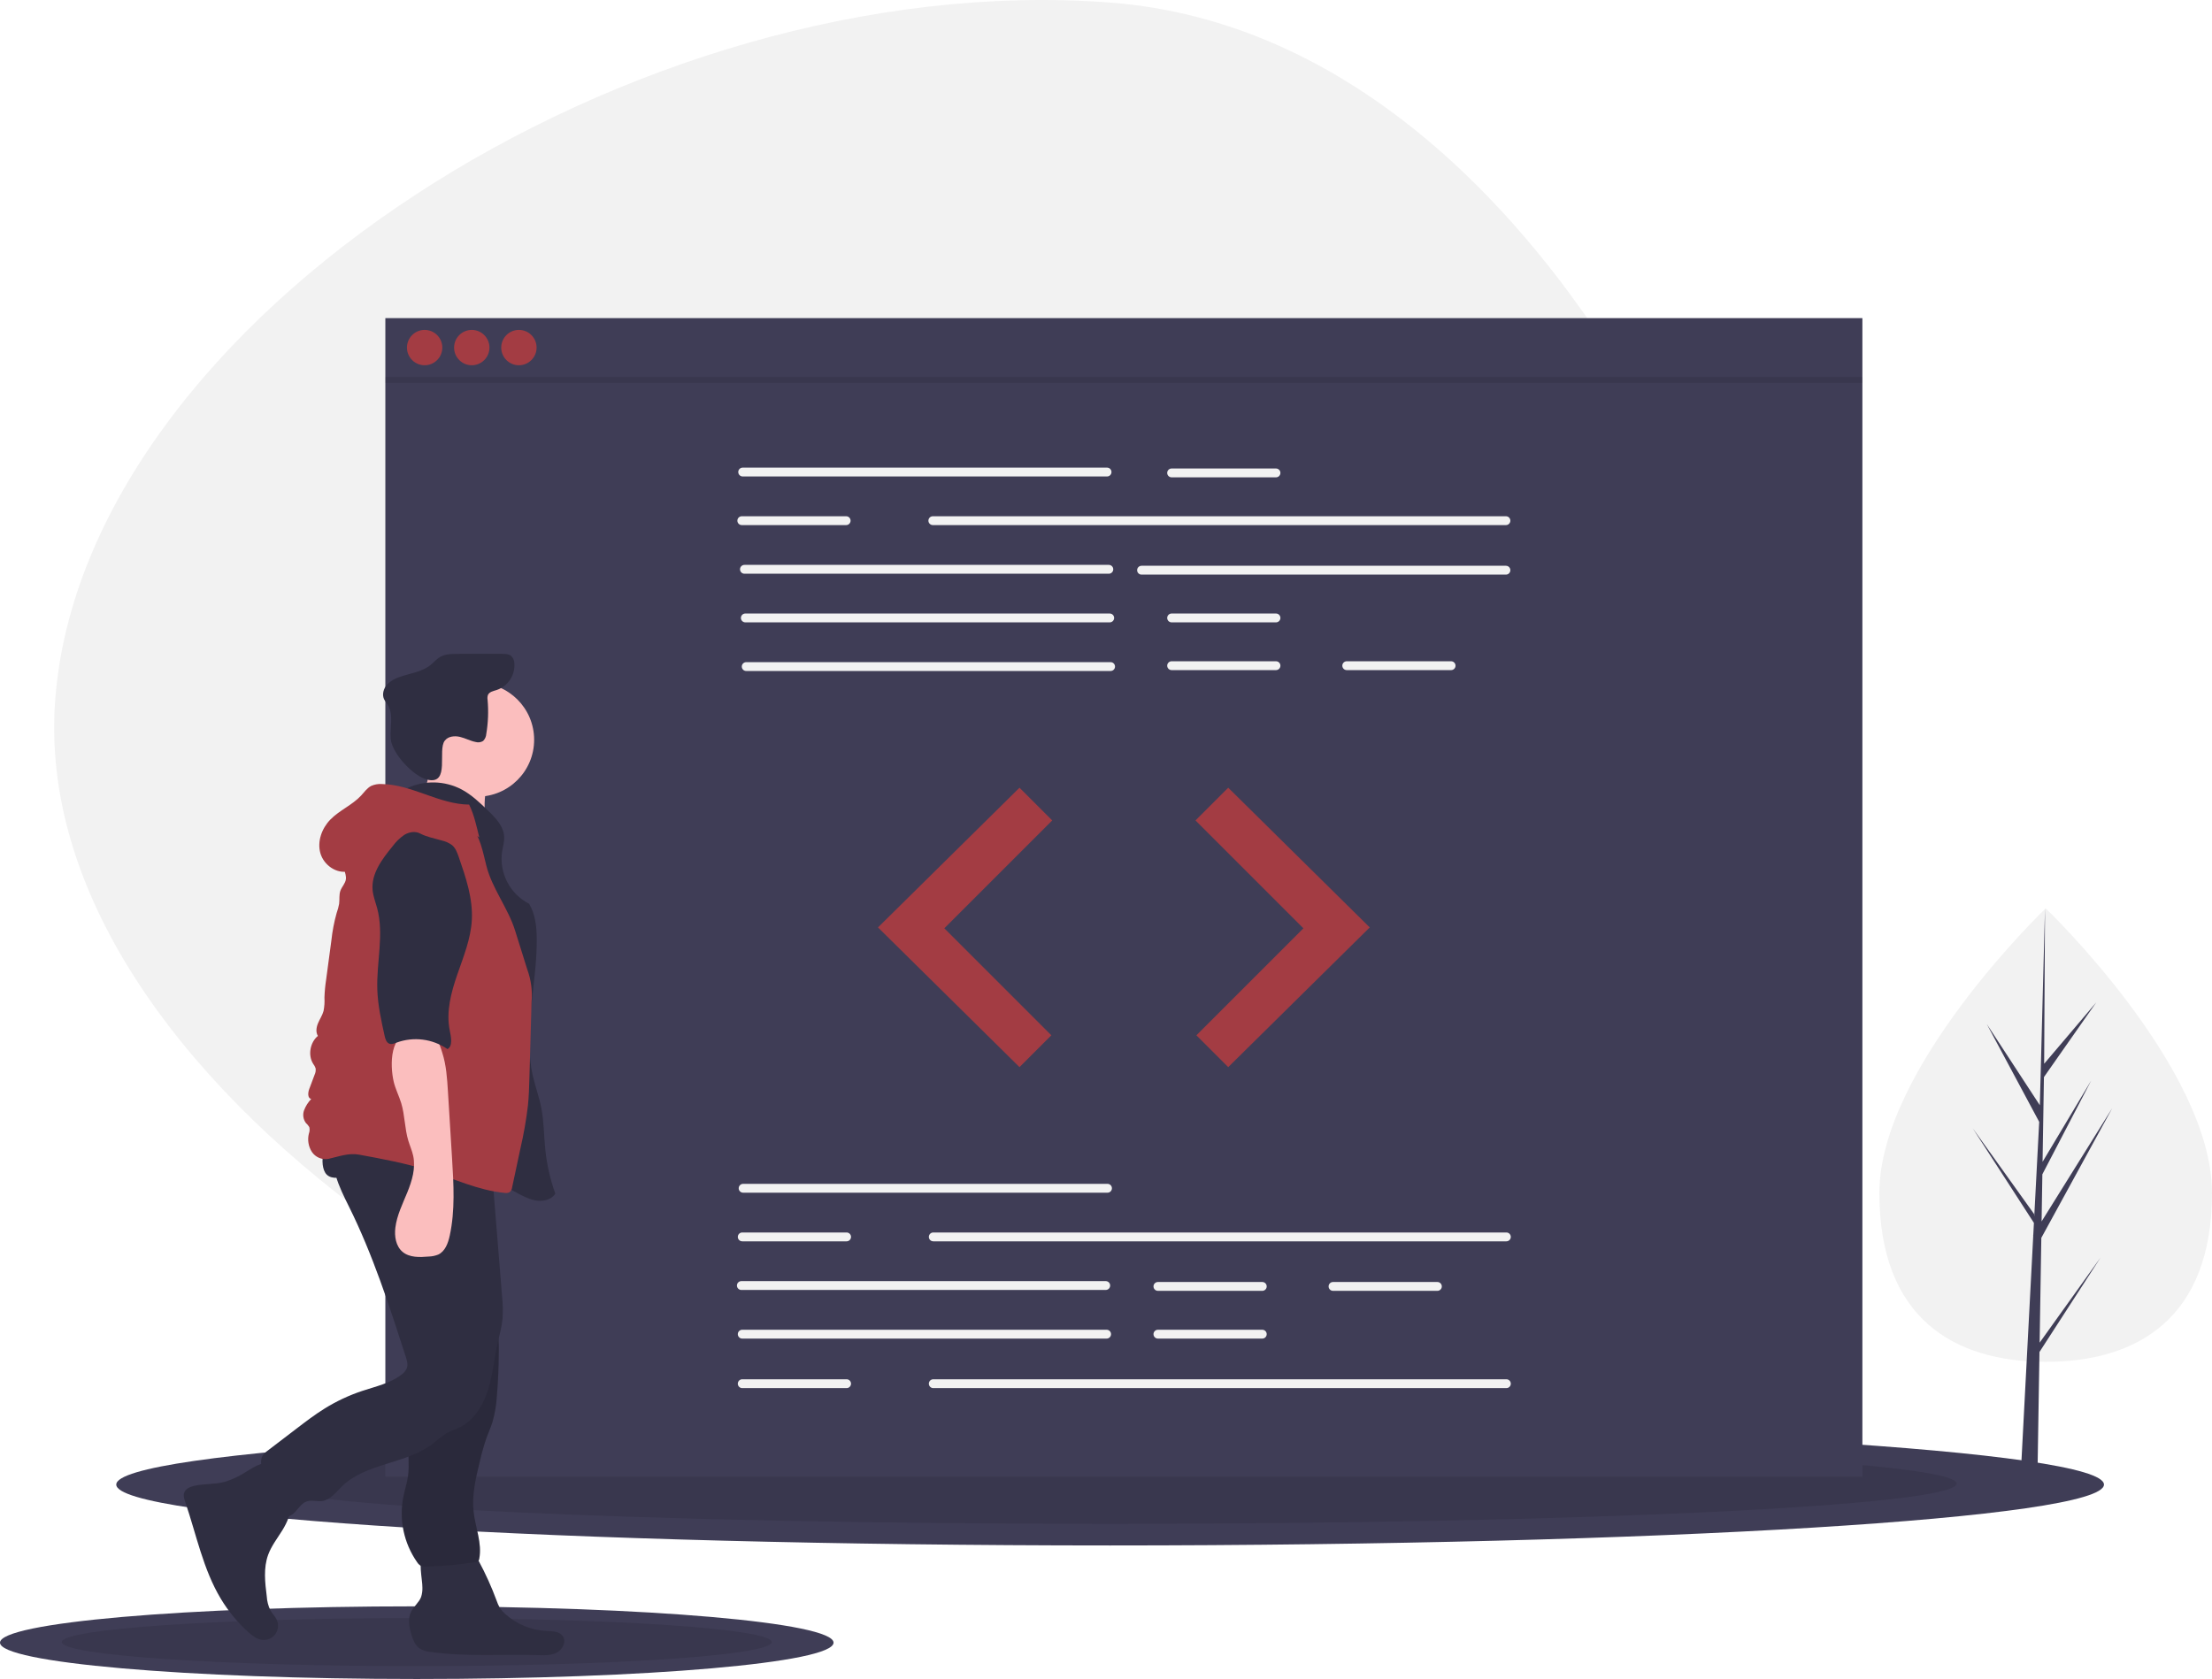
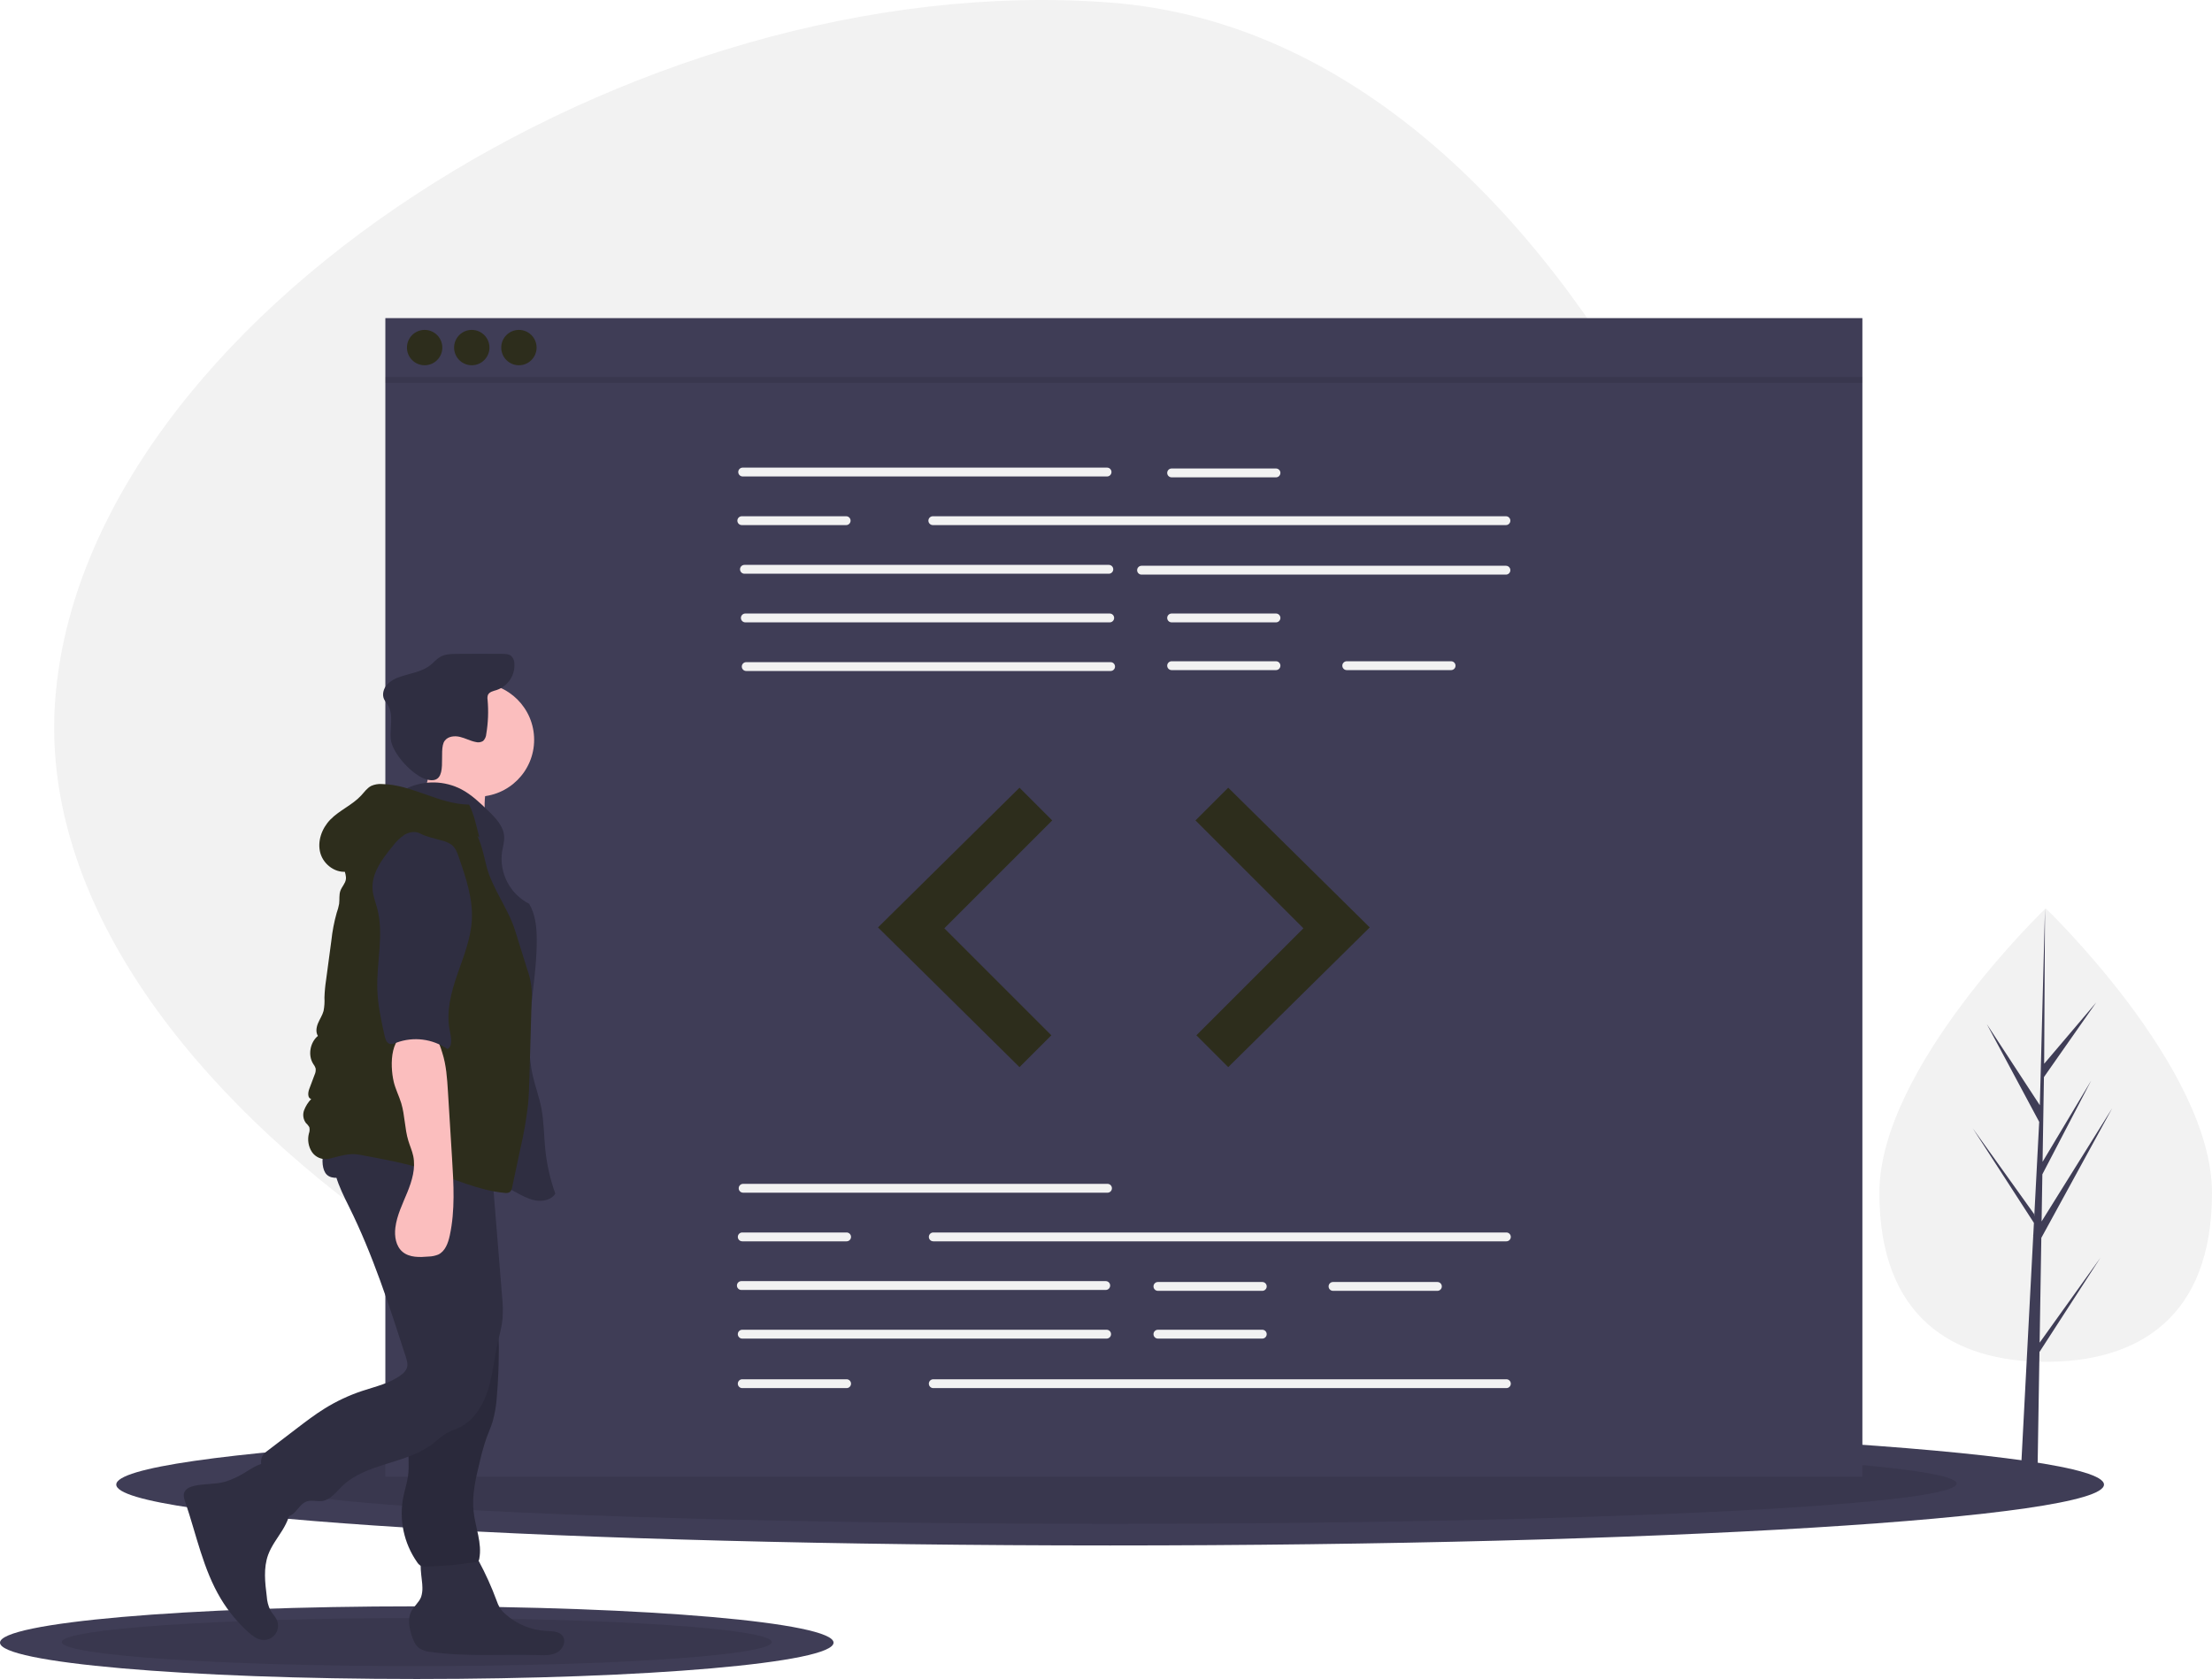
<svg xmlns="http://www.w3.org/2000/svg" id="a594ac37-6d44-4297-8862-1cbd9c01c0b7" data-name="Layer 1" width="1126.194" height="855" viewBox="0 0 1126.194 855">
  <path d="M581.768,778.438C339.369,759.991,50.297,572.172,65.014,378.781S359.7,5.358,602.099,23.805,984.031,403.667,969.314,597.058,824.166,796.885,581.768,778.438Z" transform="translate(-36.90323 -22.5)" fill="#f2f2f2" />
  <ellipse cx="565.194" cy="756" rx="506" ry="31" fill="#3f3d56" />
  <ellipse cx="565.194" cy="755.5" rx="431" ry="20.5" opacity="0.1" />
  <ellipse cx="212.194" cy="836.5" rx="212.194" ry="18.5" fill="#3f3d56" />
  <ellipse cx="212.194" cy="836.202" rx="180.742" ry="12.234" opacity="0.1" />
  <rect x="196.194" y="162" width="752" height="590" fill="#3f3d56" />
  <path d="M600.541,265.129H415.024a2.251,2.251,0,1,1,0-4.503H600.541a2.251,2.251,0,0,1,0,4.503Z" transform="translate(-36.90323 -22.5)" fill="#f2f2f2" />
  <path d="M803.62,289.895H511.835a2.251,2.251,0,0,1,0-4.503H803.62a2.251,2.251,0,1,1,0,4.503Z" transform="translate(-36.90323 -22.5)" fill="#f2f2f2" />
  <path d="M601.442,314.661H415.924a2.251,2.251,0,1,1,0-4.503H601.442a2.251,2.251,0,1,1,0,4.503Z" transform="translate(-36.90323 -22.5)" fill="#f2f2f2" />
  <path d="M803.62,315.111H618.102a2.251,2.251,0,0,1,0-4.503H803.62a2.251,2.251,0,1,1,0,4.503Z" transform="translate(-36.90323 -22.5)" fill="#f2f2f2" />
  <path d="M601.892,339.426H416.374a2.251,2.251,0,0,1,0-4.503H601.892a2.251,2.251,0,1,1,0,4.503Z" transform="translate(-36.90323 -22.5)" fill="#f2f2f2" />
  <path d="M602.342,364.192H416.825a2.251,2.251,0,0,1,0-4.503H602.342a2.251,2.251,0,1,1,0,4.503Z" transform="translate(-36.90323 -22.5)" fill="#f2f2f2" />
  <path d="M686.546,265.579H633.412a2.251,2.251,0,0,1,0-4.503h53.134a2.251,2.251,0,1,1,0,4.503Z" transform="translate(-36.90323 -22.5)" fill="#f2f2f2" />
  <path d="M686.546,339.426H633.412a2.251,2.251,0,0,1,0-4.503h53.134a2.251,2.251,0,1,1,0,4.503Z" transform="translate(-36.90323 -22.5)" fill="#f2f2f2" />
  <path d="M686.546,363.742H633.412a2.251,2.251,0,1,1,0-4.503h53.134a2.251,2.251,0,1,1,0,4.503Z" transform="translate(-36.90323 -22.5)" fill="#f2f2f2" />
  <path d="M775.702,363.742H722.569a2.251,2.251,0,0,1,0-4.503h53.134a2.251,2.251,0,1,1,0,4.503Z" transform="translate(-36.90323 -22.5)" fill="#f2f2f2" />
  <path d="M467.707,289.895H414.573a2.251,2.251,0,0,1,0-4.503h53.134a2.251,2.251,0,0,1,0,4.503Z" transform="translate(-36.90323 -22.5)" fill="#f2f2f2" />
  <path d="M600.766,629.861H415.249a2.251,2.251,0,0,1,0-4.503H600.766a2.251,2.251,0,0,1,0,4.503Z" transform="translate(-36.90323 -22.5)" fill="#f2f2f2" />
  <path d="M599.866,679.392H414.348a2.251,2.251,0,1,1,0-4.503H599.866a2.251,2.251,0,0,1,0,4.503Z" transform="translate(-36.90323 -22.5)" fill="#f2f2f2" />
  <path d="M600.316,704.158H414.798a2.251,2.251,0,1,1,0-4.503H600.316a2.251,2.251,0,1,1,0,4.503Z" transform="translate(-36.90323 -22.5)" fill="#f2f2f2" />
  <path d="M679.566,679.842H626.433a2.251,2.251,0,0,1,0-4.503h53.134a2.251,2.251,0,0,1,0,4.503Z" transform="translate(-36.90323 -22.5)" fill="#f2f2f2" />
  <path d="M679.566,704.158H626.433a2.251,2.251,0,0,1,0-4.503h53.134a2.251,2.251,0,1,1,0,4.503Z" transform="translate(-36.90323 -22.5)" fill="#f2f2f2" />
  <path d="M768.723,679.842H715.589a2.251,2.251,0,1,1,0-4.503h53.134a2.251,2.251,0,0,1,0,4.503Z" transform="translate(-36.90323 -22.5)" fill="#f2f2f2" />
  <path d="M803.845,654.626H512.06a2.251,2.251,0,0,1,0-4.503H803.845a2.251,2.251,0,0,1,0,4.503Z" transform="translate(-36.90323 -22.5)" fill="#f2f2f2" />
  <path d="M467.932,654.626H414.798a2.251,2.251,0,0,1,0-4.503H467.932a2.251,2.251,0,0,1,0,4.503Z" transform="translate(-36.90323 -22.5)" fill="#f2f2f2" />
  <path d="M803.845,729.374H512.06a2.251,2.251,0,1,1,0-4.503H803.845a2.251,2.251,0,0,1,0,4.503Z" transform="translate(-36.90323 -22.5)" fill="#f2f2f2" />
  <path d="M467.932,729.374H414.798a2.251,2.251,0,1,1,0-4.503H467.932a2.251,2.251,0,1,1,0,4.503Z" transform="translate(-36.90323 -22.5)" fill="#f2f2f2" />
-   <polygon points="519.06 401.13 447.014 472.275 519.06 543.42 535.27 527.21 480.786 472.725 535.72 417.79 519.06 401.13" fill="#a33c43" />
-   <polygon points="625.327 401.13 697.373 472.275 625.327 543.42 609.117 527.21 663.602 472.725 608.667 417.79 625.327 401.13" fill="#a33c43" />
-   <circle cx="216.194" cy="177" r="9" fill="#a33c43" />
-   <circle cx="240.194" cy="177" r="9" fill="#a33c43" />
-   <circle cx="264.194" cy="177" r="9" fill="#a33c43" />
+   <polygon points="519.06 401.13 447.014 472.275 519.06 543.42 535.27 527.21 480.786 472.725 535.72 417.79 519.06 401.13" fill="#2d2d1c" />
+   <polygon points="625.327 401.13 697.373 472.275 625.327 543.42 609.117 527.21 663.602 472.725 608.667 417.79 625.327 401.13" fill="#2d2d1c" />
+   <circle cx="216.194" cy="177" r="9" fill="#2d2d1c" />
+   <circle cx="240.194" cy="177" r="9" fill="#2d2d1c" />
+   <circle cx="264.194" cy="177" r="9" fill="#2d2d1c" />
  <rect x="196.194" y="192" width="752" height="3" opacity="0.1" />
  <path d="M1163.097,629.954c0,63.771-37.911,86.038-84.676,86.038s-84.676-22.266-84.676-86.038,84.676-144.898,84.676-144.898S1163.097,566.182,1163.097,629.954Z" transform="translate(-36.90323 -22.5)" fill="#f2f2f2" />
  <polygon points="1038.433 683.736 1039.3 630.365 1075.391 564.338 1039.436 621.993 1039.826 597.995 1064.699 550.226 1039.929 591.645 1039.929 591.645 1040.63 548.484 1067.265 510.453 1040.74 541.697 1041.178 462.556 1038.425 567.325 1038.651 563.003 1011.571 521.552 1038.217 571.3 1035.694 619.503 1035.619 618.223 1004.4 574.602 1035.524 622.743 1035.209 628.771 1035.152 628.862 1035.178 629.357 1028.776 751.653 1037.329 751.653 1038.355 688.485 1069.404 640.461 1038.433 683.736" fill="#3f3d56" />
  <path d="M159.525,773.591a43.126,43.126,0,0,1-8.178,3.503c-5.079,1.387-10.507.878-15.637,2.063-2.1.485-4.386,1.499-5.054,3.549-.49,1.503.043,3.127.553,4.623,5.669,16.62,9.085,34.266,18.125,49.321a74.641,74.641,0,0,0,13.993,16.988c2.055,1.852,4.384,3.664,7.135,3.955a7.248,7.248,0,0,0,7.371-10.182c-.811-1.801-2.317-3.196-3.289-4.916a18.757,18.757,0,0,1-1.819-6.991c-.893-7.108-1.754-14.538.709-21.265,1.652-4.512,4.682-8.359,7.206-12.447s4.622-8.772,4.06-13.544c-.383-3.257-1.972-6.237-3.65-9.054-1.681-2.823-5.005-10.408-8.383-11.35C169.16,766.864,162.583,772.024,159.525,773.591Z" transform="translate(-36.90323 -22.5)" fill="#2f2e41" />
  <path d="M251.96,831a14.019,14.019,0,0,1-.663,4.745c-1.058,2.793-3.681,4.706-5.036,7.367-1.885,3.701-1.031,8.174.218,12.135.783,2.483,1.81,5.067,3.912,6.603a12.893,12.893,0,0,0,5.954,1.907c18.036,2.496,36.358,1.064,54.559,1.587,3.317.095,6.829.211,9.725-1.41s4.686-5.697,2.717-8.368c-1.769-2.399-5.265-2.376-8.242-2.518a33.912,33.912,0,0,1-20.913-8.615,15.112,15.112,0,0,1-2.933-3.377,20.753,20.753,0,0,1-1.534-3.518,156.799,156.799,0,0,0-9.084-20.119c-.979-1.815-2.087-3.705-3.906-4.676a10.323,10.323,0,0,0-4.239-.926c-4.536-.294-16.283-1.838-19.791,1.69C249.461,816.768,252.032,826.86,251.96,831Z" transform="translate(-36.90323 -22.5)" fill="#2f2e41" />
  <circle cx="242.971" cy="376.72" r="28.975" fill="#fbbebe" />
  <path d="M253.709,423.146c-1.723,4.614-4.647,8.947-8.9,11.43l40.075,8.175a42.453,42.453,0,0,1-.562-17.869,10.3,10.3,0,0,0,.24-4.409c-.754-2.907-4.026-4.307-6.955-4.974-7.314-1.667-13.782-2.561-20.579-5.792C254.95,413.263,255.241,419.045,253.709,423.146Z" transform="translate(-36.90323 -22.5)" fill="#fbbebe" />
  <path d="M244.474,423.727a31.338,31.338,0,0,1,27.313.714c5.138,2.707,9.392,6.794,13.572,10.826,3.853,3.717,7.962,7.972,8.236,13.319.132,2.59-.676,5.123-1.084,7.684a25.766,25.766,0,0,0,13.78,26.469c3.184,5.303,3.841,11.729,3.889,17.914.185,23.436-7.209,47.161-1.93,69.995,1.239,5.361,3.162,10.554,4.232,15.951,1.387,6.991,1.318,14.18,2.044,21.27a95.266,95.266,0,0,0,5.113,22.495c-1.744,2.774-5.374,3.837-8.642,3.613s-6.325-1.643-9.242-3.136c-14.123-7.227-27.059-16.757-41.687-22.9-9.678-4.064-19.987-6.595-29.376-11.288s-18.12-12.142-20.99-22.238c-1.241-4.365-1.318-8.965-1.385-13.503-.285-19.114-.55-38.436,3.61-57.094,3.669-16.454,10.741-32.194,12.284-48.981.502-5.464.513-11.314,3.566-15.873C232.091,432.52,241.409,430.851,244.474,423.727Z" transform="translate(-36.90323 -22.5)" fill="#2f2e41" />
  <path d="M263.395,399.629c1.707-2.227,5-2.531,7.728-1.872s5.243,2.064,7.997,2.599a4.675,4.675,0,0,0,3.743-.526,5.444,5.444,0,0,0,1.615-3.57,68.163,68.163,0,0,0,.671-17.38,5.147,5.147,0,0,1,.159-2.437c.682-1.643,2.763-2.035,4.462-2.562a13.316,13.316,0,0,0,9.013-13.633,5.421,5.421,0,0,0-1.657-3.741c-1.175-.958-2.82-1.016-4.336-1.029q-11.683-.094-23.367.006c-2.883.025-5.91.096-8.409,1.533-1.848,1.063-3.222,2.773-4.88,4.112-4.326,3.491-10.178,4.201-15.441,5.991a15.308,15.308,0,0,0-6.768,4.036c-1.75,2-2.592,4.973-1.493,7.393a26.252,26.252,0,0,0,1.887,2.904c3.105,4.964,1.038,11.403,1.501,17.24.579,7.288,11.365,19.112,18.679,20.836C266.308,422.311,259.486,404.414,263.395,399.629Z" transform="translate(-36.90323 -22.5)" fill="#2f2e41" />
  <path d="M247.037,719.183c.745,5.322,1.701,10.662,1.445,16.029-.357,7.494-3.059,14.714-3.559,22.199-.373,5.591.49,11.242-.287,16.791-.497,3.553-1.656,6.978-2.373,10.494a43.395,43.395,0,0,0,6.973,33.265,5.448,5.448,0,0,0,2.023,1.961,5.714,5.714,0,0,0,2.508.332,179.947,179.947,0,0,0,25.17-2.287,2.414,2.414,0,0,0,1.616-.713,2.266,2.266,0,0,0,.351-.954c1.544-7.936-1.977-15.893-2.872-23.928-.956-8.58,1.103-17.177,3.146-25.565a113.548,113.548,0,0,1,3.467-12.228c.988-2.697,2.181-5.321,3.037-8.063a61.46,61.46,0,0,0,2.202-13.203q.892-10.575.945-21.199a88.958,88.958,0,0,0-1.665-20.01c-1.878-8.338-5.724-16.081-9.536-23.73a15.029,15.029,0,0,0-5.618,2.67,125.38,125.38,0,0,1-15.35,8.481c-3.567,1.657-10.522,2.833-12.786,6.286-2.232,3.405-.792,10.351-.621,14.106Q245.694,709.584,247.037,719.183Z" transform="translate(-36.90323 -22.5)" fill="#2f2e41" />
  <path d="M247.037,719.183c.745,5.322,1.701,10.662,1.445,16.029-.357,7.494-3.059,14.714-3.559,22.199-.373,5.591.49,11.242-.287,16.791-.497,3.553-1.656,6.978-2.373,10.494a43.395,43.395,0,0,0,6.973,33.265,5.448,5.448,0,0,0,2.023,1.961,5.714,5.714,0,0,0,2.508.332,179.947,179.947,0,0,0,25.17-2.287,2.414,2.414,0,0,0,1.616-.713,2.266,2.266,0,0,0,.351-.954c1.544-7.936-1.977-15.893-2.872-23.928-.956-8.58,1.103-17.177,3.146-25.565a113.548,113.548,0,0,1,3.467-12.228c.988-2.697,2.181-5.321,3.037-8.063a61.46,61.46,0,0,0,2.202-13.203q.892-10.575.945-21.199a88.958,88.958,0,0,0-1.665-20.01c-1.878-8.338-5.724-16.081-9.536-23.73a15.029,15.029,0,0,0-5.618,2.67,125.38,125.38,0,0,1-15.35,8.481c-3.567,1.657-10.522,2.833-12.786,6.286-2.232,3.405-.792,10.351-.621,14.106Q245.694,709.584,247.037,719.183Z" transform="translate(-36.90323 -22.5)" opacity="0.1" />
  <path d="M207.864,605.518c-3.848,10.359,1.808,21.554,6.722,31.452,12.106,24.386,20.513,50.407,28.874,76.317.626,1.941,1.252,4.058.554,5.974a7.825,7.825,0,0,1-2.822,3.347c-5.765,4.379-13.107,5.939-19.975,8.23a90.184,90.184,0,0,0-18.943,8.88c-4.977,3.084-9.639,6.644-14.292,10.197l-14.812,11.312a9.903,9.903,0,0,0-2.476,2.397c-1.429,2.241-.843,5.167-.132,7.728a131.432,131.432,0,0,0,7.252,19.792,6.911,6.911,0,0,0,2.63,3.447c2.312,1.242,5.14-.405,6.905-2.347s3.292-4.359,5.781-5.193c2.486-.833,5.222.176,7.818-.189,4.199-.589,6.986-4.457,10.013-7.426,12.365-12.131,33.01-11.251,46.612-21.977a59.228,59.228,0,0,1,6.231-4.868c2.3-1.359,4.907-2.105,7.293-3.307,7.257-3.654,11.819-11.209,14.262-18.957s3.141-15.928,4.897-23.861c.908-4.101,2.103-8.158,2.507-12.338a66.094,66.094,0,0,0-.253-11.666L287.604,621.748c-.4-4.943-.8-9.892-1.576-14.791-14.577.521-29.143,1.108-43.728,1.28C230.695,608.374,218.876,609.186,207.864,605.518Z" transform="translate(-36.90323 -22.5)" fill="#2f2e41" />
  <path d="M202.506,619.721c1.977,3.18,6.79,3.114,10.104,1.371s5.889-4.673,9.211-6.401c4.464-2.323,9.746-2.235,14.776-2.093,7.964.225,16.025.464,23.687,2.647,7.925,2.257,15.64,6.603,23.834,5.736,1.426-.151,2.985-.56,3.761-1.766a5.544,5.544,0,0,0,.62-2.836l.268-7.159a6.464,6.464,0,0,0-.57-3.625,6.082,6.082,0,0,0-2.716-2.079c-11.663-5.646-24.965-6.697-37.915-7.141q-9.875-.338-19.757-.278c-5.591.034-12.303-.775-17.739.719C202.774,598.82,198.805,613.769,202.506,619.721Z" transform="translate(-36.90323 -22.5)" fill="#2f2e41" />
-   <path d="M275.742,432.226c-15.282-.135-29.131-10.223-44.412-10.468a11.514,11.514,0,0,0-5.393.93c-2.129,1.073-3.529,3.147-5.147,4.898-4.518,4.893-11.061,7.505-15.703,12.281-4.352,4.478-6.773,11.15-5.055,17.153s8.204,10.608,14.279,9.165A36.801,36.801,0,0,1,228.65,446.706a72.887,72.887,0,0,1,11.205-5.882c6.868-3.112,14.548-6.283,21.718-3.95a30.638,30.638,0,0,1,7.409,4.04l11.954,8.03C279.543,443.45,278.29,437.288,275.742,432.226Z" transform="translate(-36.90323 -22.5)" fill="#a33c43" />
-   <path d="M212.552,460.874c-2.029,2.532.894,6.2.447,9.413-.297,2.135-2.054,3.765-2.786,5.793-.758,2.1-.356,4.427-.643,6.641a28.489,28.489,0,0,1-1.275,4.73,84.975,84.975,0,0,0-2.686,14.026l-2.675,19.976a75.681,75.681,0,0,0-.846,9.078,27.107,27.107,0,0,1-.452,6.787c-.592,2.183-1.904,4.093-2.786,6.175s-1.291,4.602-.099,6.524c-3.991,3.325-5.178,9.854-2.387,14.235a7.899,7.899,0,0,1,1.23,2.265,5.82,5.82,0,0,1-.542,3.34l-2.705,7.207c-.692,1.845-.911,4.653,1.014,5.074a17.006,17.006,0,0,0-3.651,5.767,6.866,6.866,0,0,0,.972,6.506,8.289,8.289,0,0,1,1.694,2.056,5.473,5.473,0,0,1-.196,3.243,11.906,11.906,0,0,0,1.473,9.333,8.371,8.371,0,0,0,8.418,3.609c5.41-1.22,10.272-3.147,15.728-2.146,11.746,2.155,23.53,4.32,34.906,7.952,12.984,4.145,25.556,10.224,39.126,11.5a3.798,3.798,0,0,0,2.617-.407,3.931,3.931,0,0,0,1.21-2.488q2.097-9.832,4.194-19.665a202.363,202.363,0,0,0,3.855-22.028c.477-4.781.614-9.589.749-14.392l1.081-38.231a38.197,38.197,0,0,0-2.2-16.62l-6.217-19.848c-3.548-11.327-11.688-21.371-14.586-32.882-1.834-7.285-3.189-15.103-8.108-20.781-7.012-8.095-19.145-9.354-29.764-7.962-4.797.629-9.636,1.714-13.785,4.202-4.798,2.877-8.333,7.409-11.753,11.836C218.305,454.343,215.436,457.276,212.552,460.874Z" transform="translate(-36.90323 -22.5)" fill="#a33c43" />
+   <path d="M275.742,432.226c-15.282-.135-29.131-10.223-44.412-10.468a11.514,11.514,0,0,0-5.393.93c-2.129,1.073-3.529,3.147-5.147,4.898-4.518,4.893-11.061,7.505-15.703,12.281-4.352,4.478-6.773,11.15-5.055,17.153s8.204,10.608,14.279,9.165A36.801,36.801,0,0,1,228.65,446.706a72.887,72.887,0,0,1,11.205-5.882c6.868-3.112,14.548-6.283,21.718-3.95a30.638,30.638,0,0,1,7.409,4.04l11.954,8.03C279.543,443.45,278.29,437.288,275.742,432.226Z" transform="translate(-36.90323 -22.5)" fill="#2d2d1c" />
+   <path d="M212.552,460.874c-2.029,2.532.894,6.2.447,9.413-.297,2.135-2.054,3.765-2.786,5.793-.758,2.1-.356,4.427-.643,6.641a28.489,28.489,0,0,1-1.275,4.73,84.975,84.975,0,0,0-2.686,14.026l-2.675,19.976a75.681,75.681,0,0,0-.846,9.078,27.107,27.107,0,0,1-.452,6.787c-.592,2.183-1.904,4.093-2.786,6.175s-1.291,4.602-.099,6.524c-3.991,3.325-5.178,9.854-2.387,14.235a7.899,7.899,0,0,1,1.23,2.265,5.82,5.82,0,0,1-.542,3.34l-2.705,7.207c-.692,1.845-.911,4.653,1.014,5.074a17.006,17.006,0,0,0-3.651,5.767,6.866,6.866,0,0,0,.972,6.506,8.289,8.289,0,0,1,1.694,2.056,5.473,5.473,0,0,1-.196,3.243,11.906,11.906,0,0,0,1.473,9.333,8.371,8.371,0,0,0,8.418,3.609c5.41-1.22,10.272-3.147,15.728-2.146,11.746,2.155,23.53,4.32,34.906,7.952,12.984,4.145,25.556,10.224,39.126,11.5a3.798,3.798,0,0,0,2.617-.407,3.931,3.931,0,0,0,1.21-2.488q2.097-9.832,4.194-19.665a202.363,202.363,0,0,0,3.855-22.028c.477-4.781.614-9.589.749-14.392l1.081-38.231a38.197,38.197,0,0,0-2.2-16.62l-6.217-19.848c-3.548-11.327-11.688-21.371-14.586-32.882-1.834-7.285-3.189-15.103-8.108-20.781-7.012-8.095-19.145-9.354-29.764-7.962-4.797.629-9.636,1.714-13.785,4.202-4.798,2.877-8.333,7.409-11.753,11.836C218.305,454.343,215.436,457.276,212.552,460.874Z" transform="translate(-36.90323 -22.5)" fill="#2d2d1c" />
  <path d="M237.347,573.323c.875,3.773,2.712,7.251,3.837,10.957,1.884,6.209,1.724,12.896,3.605,19.106.789,2.606,1.933,5.109,2.5,7.773,1.321,6.211-.608,12.636-3.003,18.516s-5.313,11.678-6.091,17.98c-.548,4.438.239,9.45,3.66,12.331,3.552,2.99,8.713,2.788,13.339,2.39a14.016,14.016,0,0,0,4.841-1.008c3.538-1.674,5.028-5.86,5.855-9.685,2.771-12.819,1.98-26.106,1.174-39.197l-2.106-34.234c-.405-6.591-.84-13.318-2.871-19.646-.739-2.302-2.026-6.954-4.129-8.424-2.083-1.456-8.03-1.521-10.609-1.642C235.251,547.97,235.387,564.856,237.347,573.323Z" transform="translate(-36.90323 -22.5)" fill="#fbbebe" />
  <path d="M250.751,446.923c-2.471-1.294-5.584-.736-7.972.704a24.568,24.568,0,0,0-5.972,5.798c-5.339,6.517-10.991,13.995-10.199,22.382.297,3.145,1.501,6.121,2.317,9.172,3.579,13.38-.379,27.53.075,41.373.262,7.999,2.003,15.866,3.736,23.679.354,1.595.92,3.44,2.463,3.977,1.159.403,2.41-.115,3.557-.551A28.371,28.371,0,0,1,264.721,556.731c2.865-1.529,1.791-6.363,1.149-9.546-1.908-9.458.682-19.214,3.828-28.335s6.911-18.23,7.432-27.865c.591-10.916-3.029-21.571-6.6-31.903-.779-2.255-1.631-4.62-3.439-6.178a13.665,13.665,0,0,0-5.203-2.377C258.096,449.406,254.255,448.758,250.751,446.923Z" transform="translate(-36.90323 -22.5)" fill="#2f2e41" />
</svg>
